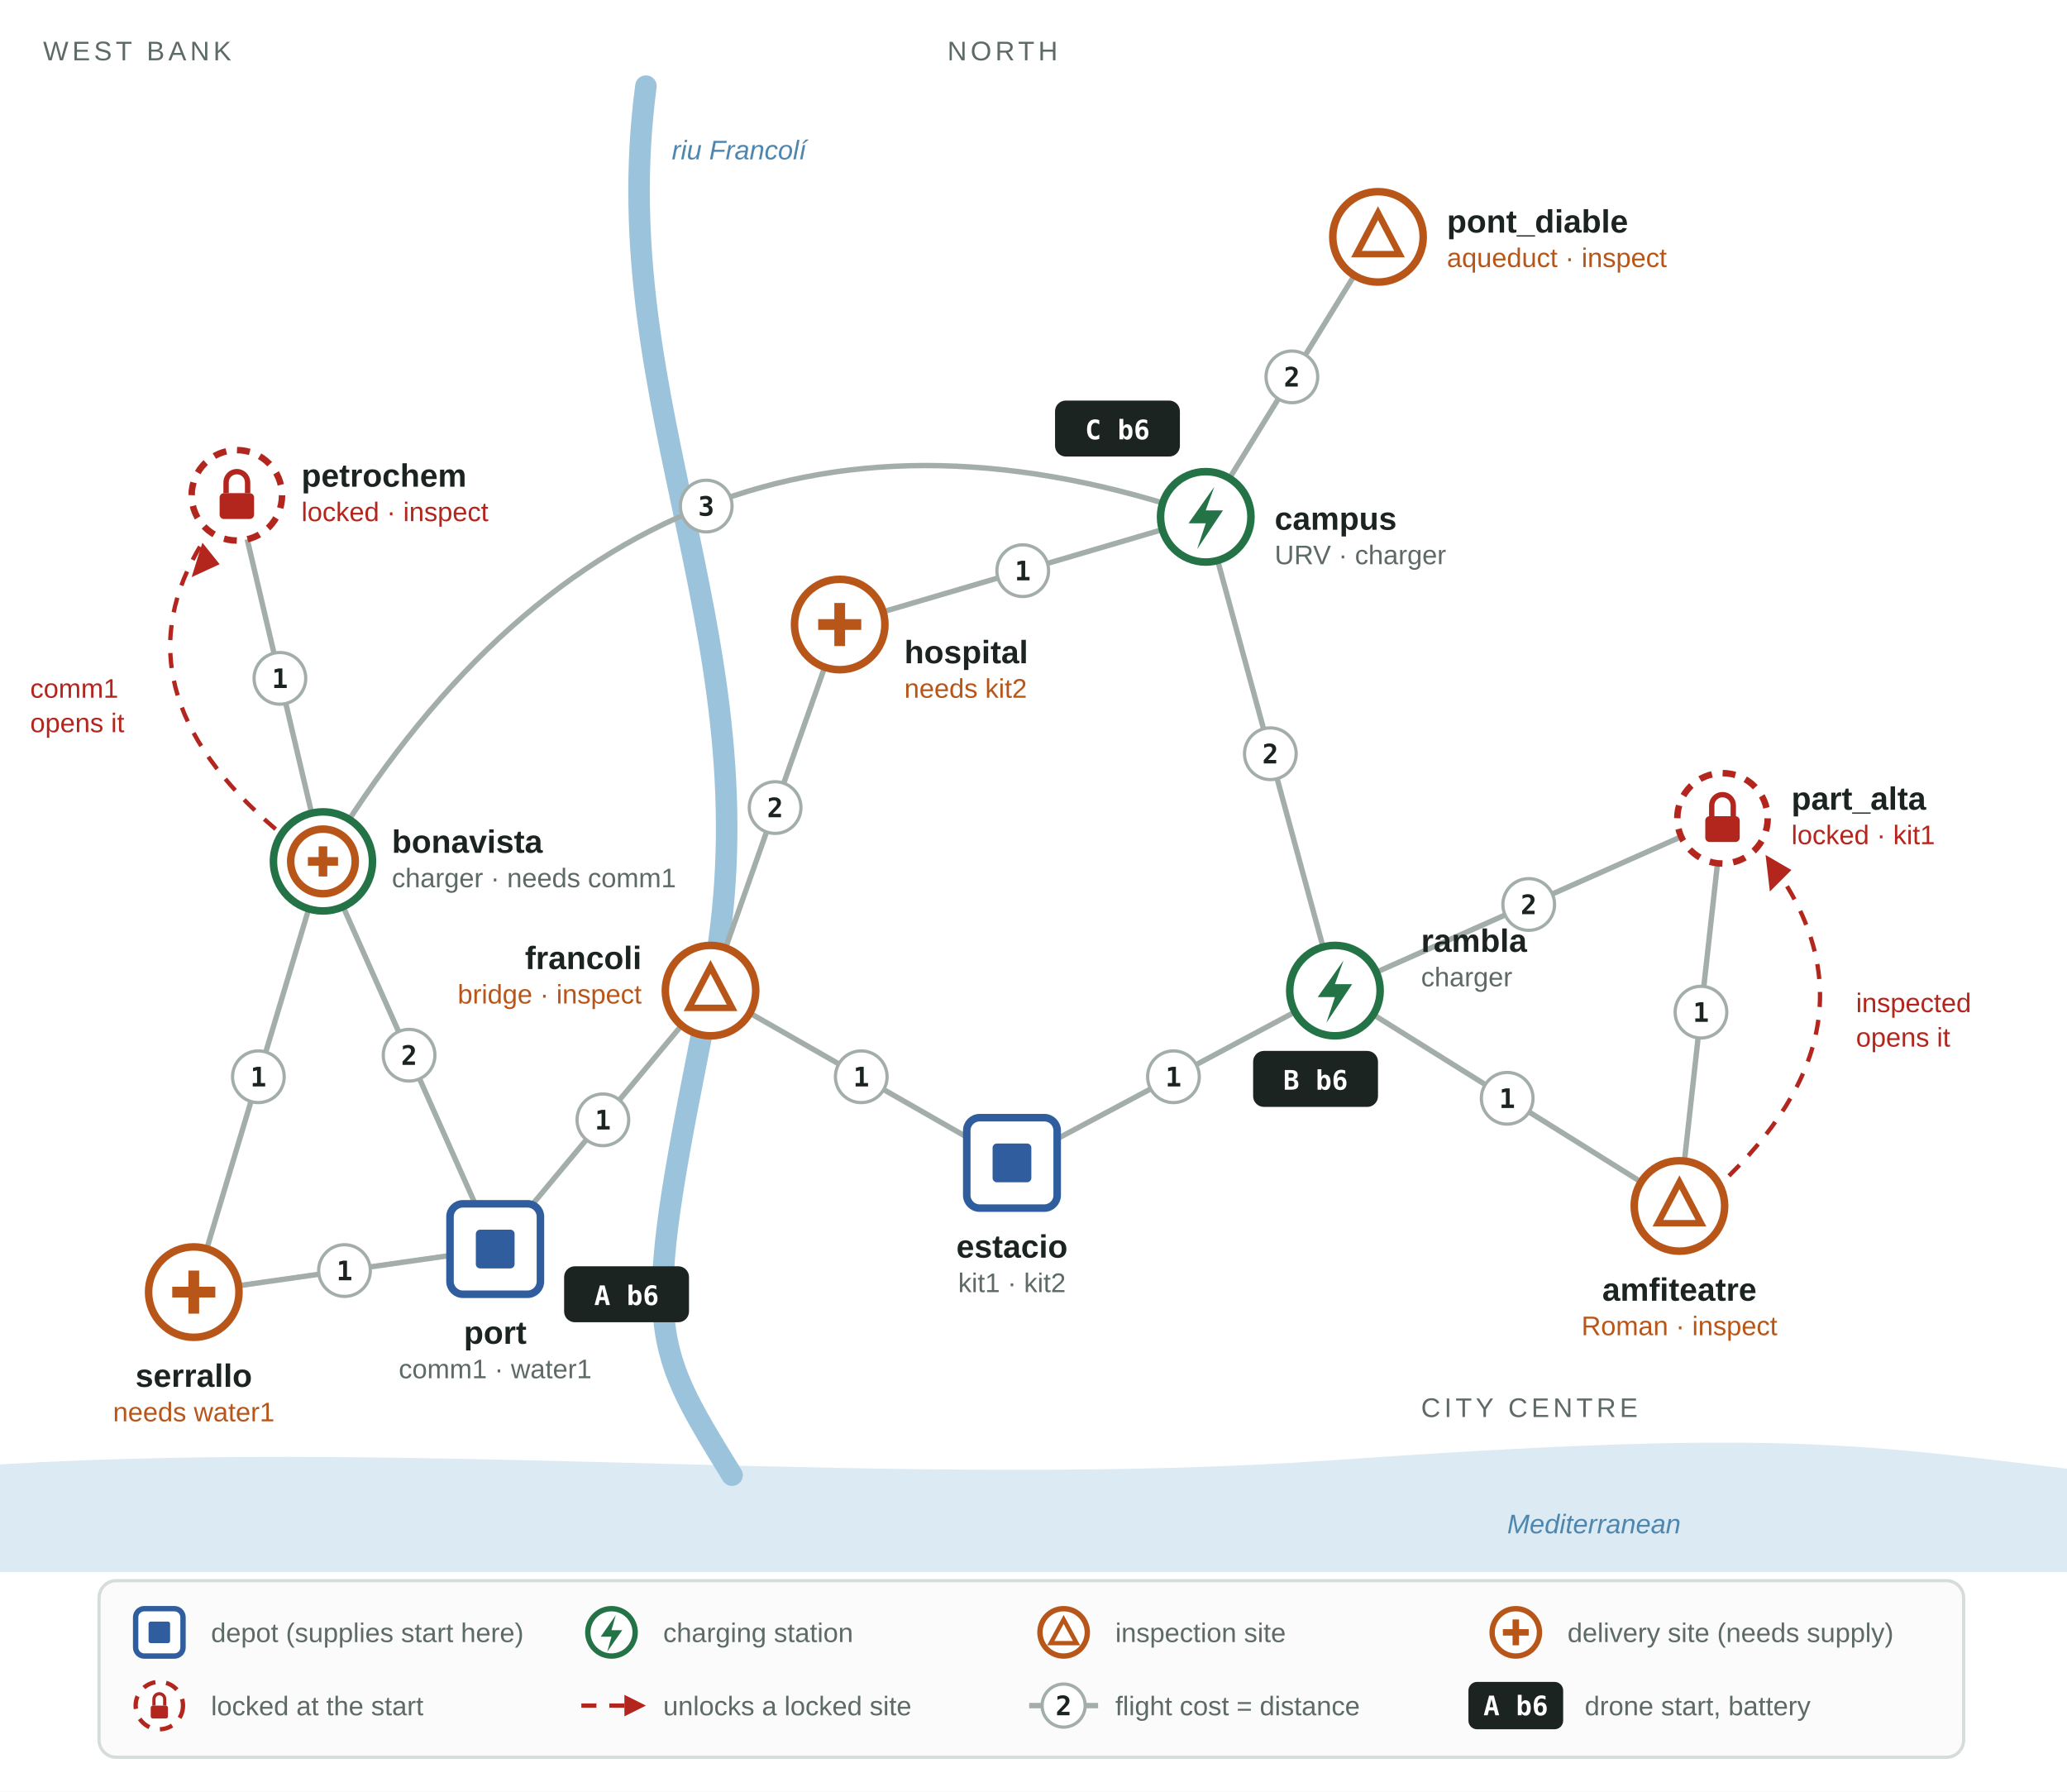
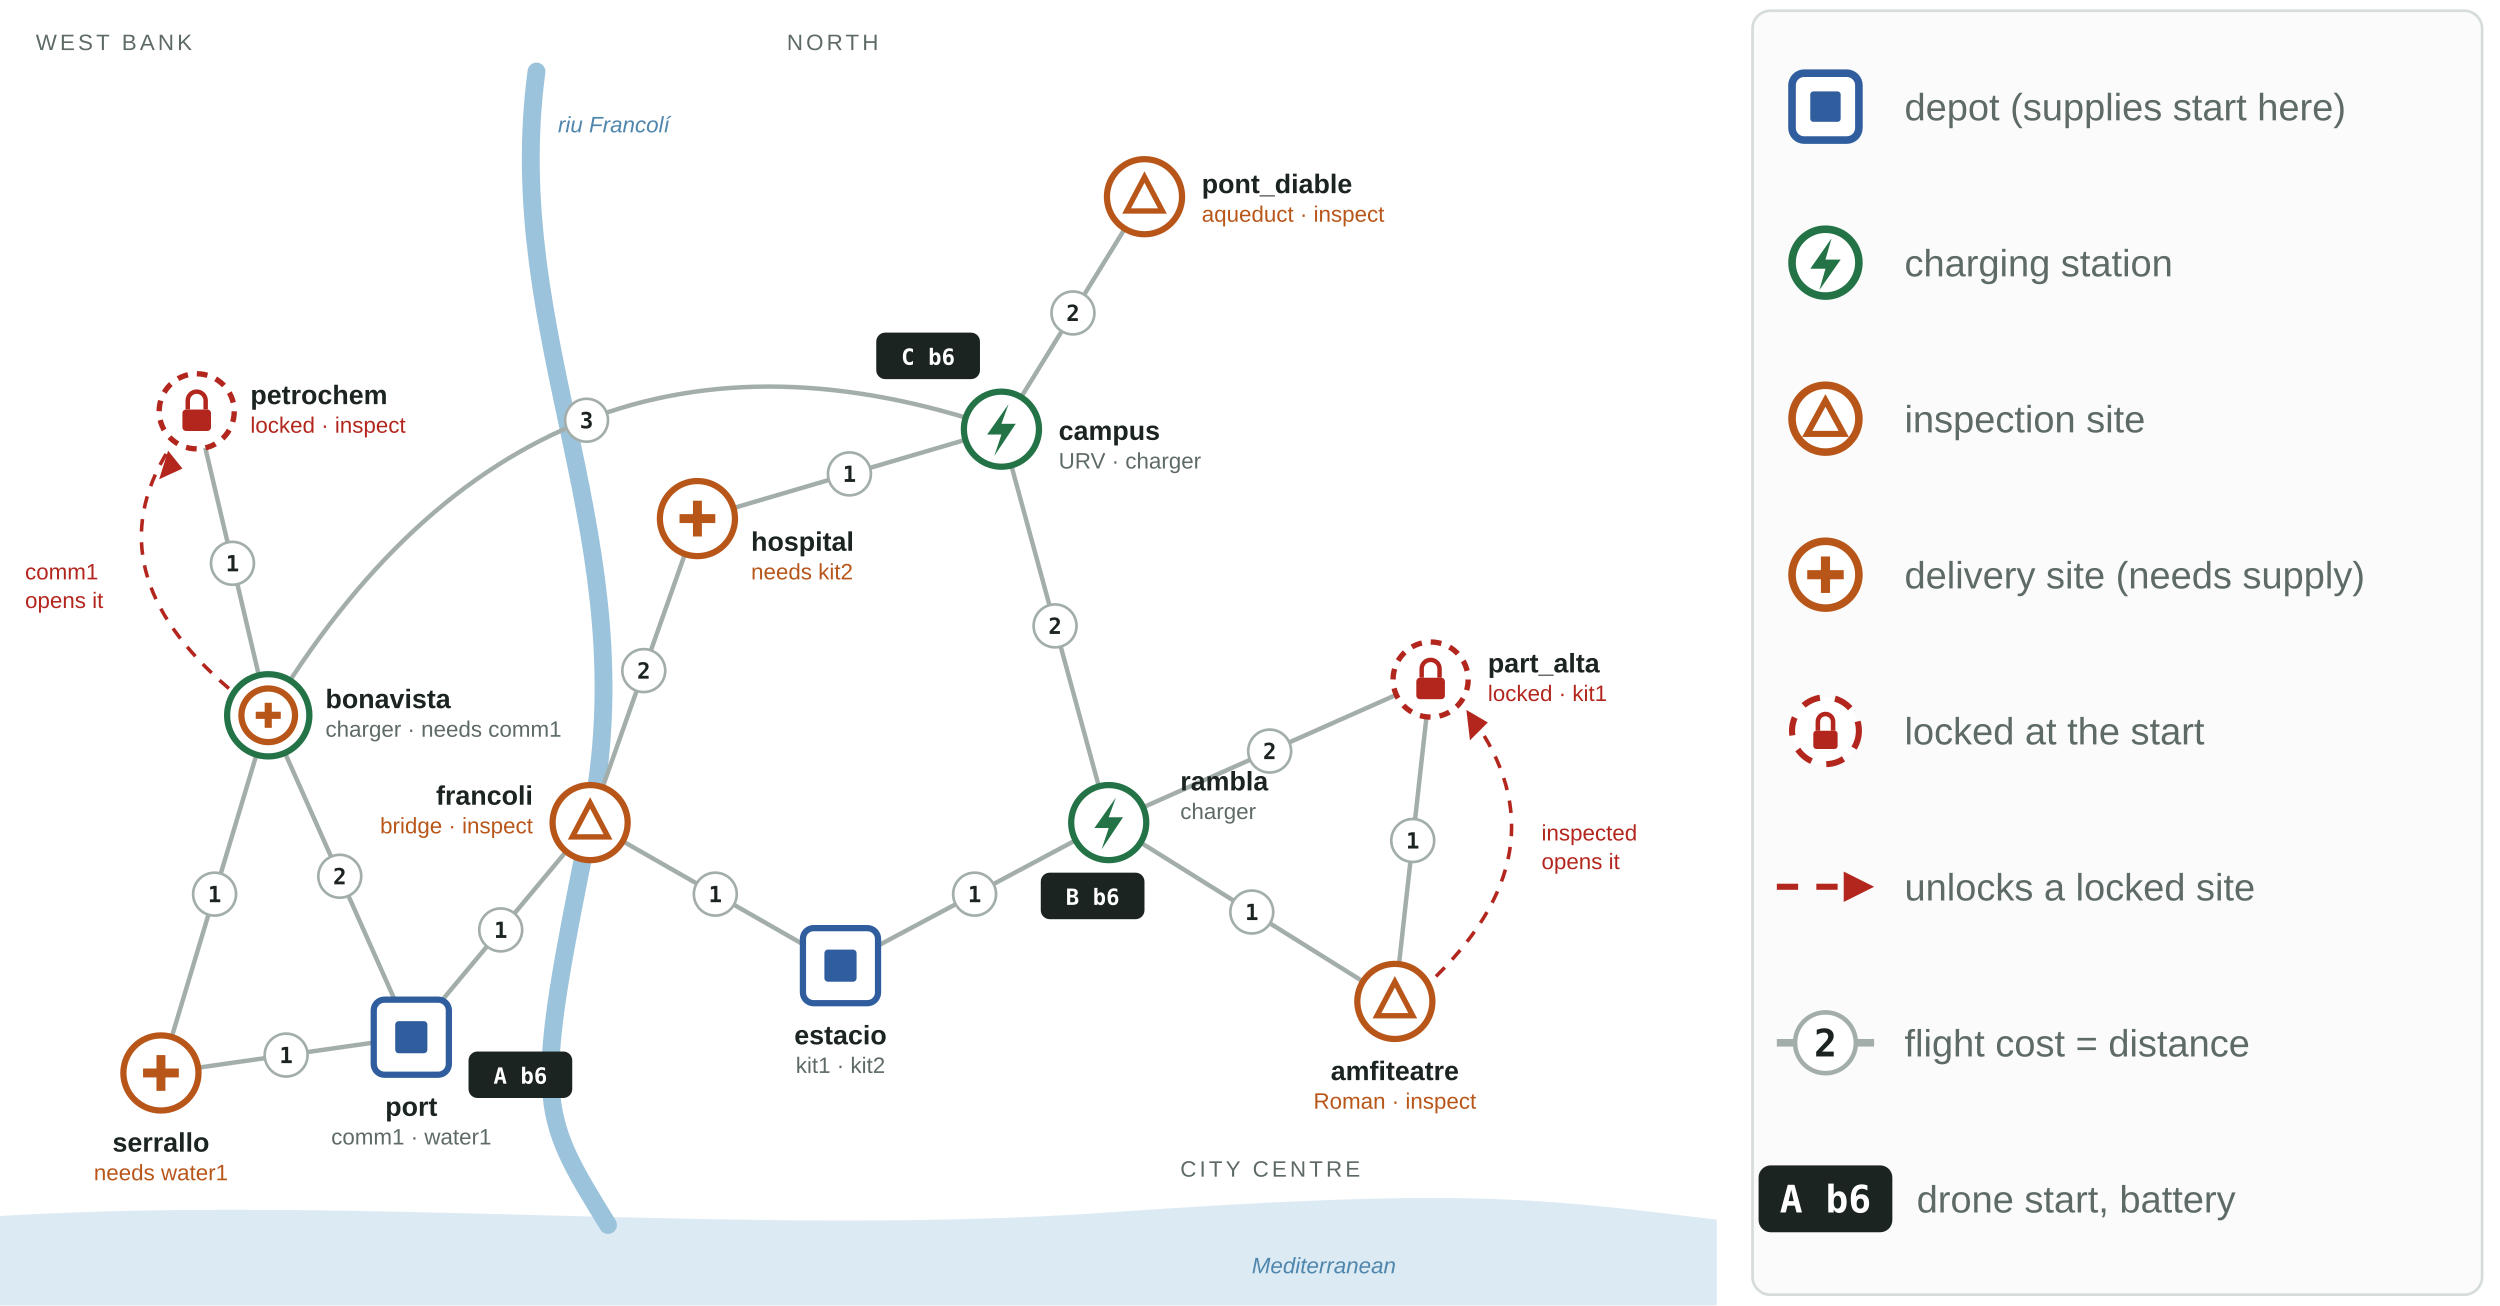
- <svg xmlns="http://www.w3.org/2000/svg" viewBox="0 -40 960 832" font-family="Atkinson Hyperlegible, Segoe UI, Arial, sans-serif">
+ <svg xmlns="http://www.w3.org/2000/svg" viewBox="0 -40 1398 730" font-family="Atkinson Hyperlegible, Segoe UI, Arial, sans-serif">
  <style>
    .bg { fill: #ffffff; }
    .sea { fill: #dceaf3; }
    .river { stroke: #9cc3dc; stroke-width: 10; fill: none; stroke-linecap: round; }
    .edge { stroke: #a3aeaa; stroke-width: 2.5; fill: none; }
    .wbg { fill: #ffffff; stroke: #a3aeaa; stroke-width: 1.5; }
    .w { font-family: JetBrains Mono, Consolas, monospace; font-size: 12.5px; font-weight: 600; fill: #1c2421; }
    .lbl { font-size: 15px; font-weight: 700; fill: #1c2421; }
    .sub { font-size: 12.5px; fill: #5d6a65; }
    .region { font-size: 12.5px; letter-spacing: 0.14em; fill: #5d6a65; }
    .water { font-size: 12.5px; font-style: italic; fill: #4f86ad; }
    .node { fill: #ffffff; stroke-width: 3.5; }
    .depot { stroke: #2f5d9e; }
    .charger { stroke: #237347; }
    .mission { stroke: #b8561a; }
    .locked { stroke: #b3261e; stroke-width: 3; stroke-dasharray: 6 5; }
    .f-depot { fill: #2f5d9e; }
    .f-charger { fill: #237347; }
    .f-mission { fill: #b8561a; }
    .f-locked { fill: #b3261e; }
    .s-mission { stroke: #b8561a; }
    .s-locked { stroke: #b3261e; }
    .t-mission { fill: #b8561a; }
    .t-locked { fill: #b3261e; }
    .dep { stroke: #b3261e; stroke-width: 2; stroke-dasharray: 7 6; fill: none; }
    .badge { fill: #1c2421; }
    .badge-t { fill: #ffffff; font-family: JetBrains Mono, Consolas, monospace; font-size: 12.5px; font-weight: 600; }
  </style>
-   <rect class="bg" x="0" y="-40" width="960" height="832" />
+   <rect class="bg" x="0" y="-40" width="1398" height="832" />
  <path class="sea" d="M0 640 C 200 628, 420 652, 620 638 S 860 630, 960 642 L 960 690 L 0 690 Z" />
  <text class="water" x="700" y="672">Mediterranean</text>
  <path class="river" d="M300 0 C 280 150, 362 262, 330 420 S 300 580, 340 645" />
  <text class="water" x="312" y="34">riu Francolí</text>
  <text class="region" x="20" y="-12">WEST BANK</text>
  <text class="region" x="440" y="-12">NORTH</text>
  <text class="region" x="660" y="618">CITY CENTRE</text>
  <line class="edge" x1="230" y1="540" x2="90" y2="560" />
  <line class="edge" x1="230" y1="540" x2="150" y2="360" />
  <line class="edge" x1="90" y1="560" x2="150" y2="360" />
  <line class="edge" x1="150" y1="360" x2="110" y2="190" />
  <line class="edge" x1="230" y1="540" x2="330" y2="420" />
  <line class="edge" x1="330" y1="420" x2="470" y2="500" />
  <line class="edge" x1="390" y1="250" x2="330" y2="420" />
  <line class="edge" x1="470" y1="500" x2="620" y2="420" />
  <line class="edge" x1="620" y1="420" x2="780" y2="520" />
  <line class="edge" x1="780" y1="520" x2="800" y2="340" />
  <line class="edge" x1="620" y1="420" x2="800" y2="340" />
  <line class="edge" x1="620" y1="420" x2="560" y2="200" />
  <line class="edge" x1="560" y1="200" x2="390" y2="250" />
  <line class="edge" x1="560" y1="200" x2="640" y2="70" />
  <path class="edge" d="M150 360 Q 300 110 560 200" />
  <path class="dep" d="M128 345 Q 52 280 94 212" />
  <polygon class="f-locked" points="94,212 89,228 102,222" />
  <text class="sub t-locked" x="14" y="284">comm1</text>
  <text class="sub t-locked" x="14" y="300">opens it</text>
  <path class="dep" d="M803 506 Q 878 432 820 357" />
  <polygon class="f-locked" points="820,357 822,374 832,364" />
  <text class="sub t-locked" x="862" y="430">inspected</text>
  <text class="sub t-locked" x="862" y="446">opens it</text>
  <circle class="wbg" cx="160" cy="550" r="12" />
  <text class="w" x="160" y="554.5" text-anchor="middle">1</text>
  <circle class="wbg" cx="190" cy="450" r="12" />
  <text class="w" x="190" y="454.5" text-anchor="middle">2</text>
  <circle class="wbg" cx="120" cy="460" r="12" />
  <text class="w" x="120" y="464.5" text-anchor="middle">1</text>
  <circle class="wbg" cx="130" cy="275" r="12" />
  <text class="w" x="130" y="279.5" text-anchor="middle">1</text>
  <circle class="wbg" cx="280" cy="480" r="12" />
  <text class="w" x="280" y="484.5" text-anchor="middle">1</text>
  <circle class="wbg" cx="400" cy="460" r="12" />
  <text class="w" x="400" y="464.5" text-anchor="middle">1</text>
  <circle class="wbg" cx="360" cy="335" r="12" />
  <text class="w" x="360" y="339.5" text-anchor="middle">2</text>
  <circle class="wbg" cx="545" cy="460" r="12" />
  <text class="w" x="545" y="464.5" text-anchor="middle">1</text>
  <circle class="wbg" cx="700" cy="470" r="12" />
  <text class="w" x="700" y="474.5" text-anchor="middle">1</text>
  <circle class="wbg" cx="790" cy="430" r="12" />
  <text class="w" x="790" y="434.5" text-anchor="middle">1</text>
  <circle class="wbg" cx="710" cy="380" r="12" />
  <text class="w" x="710" y="384.5" text-anchor="middle">2</text>
  <circle class="wbg" cx="590" cy="310" r="12" />
  <text class="w" x="590" y="314.5" text-anchor="middle">2</text>
  <circle class="wbg" cx="475" cy="225" r="12" />
  <text class="w" x="475" y="229.5" text-anchor="middle">1</text>
  <circle class="wbg" cx="600" cy="135" r="12" />
  <text class="w" x="600" y="139.5" text-anchor="middle">2</text>
  <circle class="wbg" cx="328" cy="195" r="12" />
  <text class="w" x="328" y="199.5" text-anchor="middle">3</text>
  <rect class="node depot" x="209" y="519" width="42" height="42" rx="6" />
  <rect class="f-depot" x="221" y="531" width="18" height="18" rx="2" />
  <text class="lbl" x="230" y="584" text-anchor="middle">port</text>
  <text class="sub" x="230" y="600" text-anchor="middle">comm1 · water1</text>
  <circle class="node mission" cx="90" cy="560" r="21" />
  <path class="s-mission" d="M90 550 v20 M80 560 h20" stroke-width="5" />
  <text class="lbl" x="90" y="604" text-anchor="middle">serrallo</text>
  <text class="sub t-mission" x="90" y="620" text-anchor="middle">needs water1</text>
  <circle class="node charger" cx="150" cy="360" r="23" />
  <circle class="node mission" cx="150" cy="360" r="15" stroke-width="2.5" />
  <path class="s-mission" d="M150 353 v14 M143 360 h14" stroke-width="4" />
  <text class="lbl" x="182" y="356">bonavista</text>
  <text class="sub" x="182" y="372">charger · needs comm1</text>
  <circle class="node locked" cx="110" cy="190" r="21" />
  <rect class="f-locked" x="102" y="189" width="16" height="12" rx="2" />
  <path class="s-locked" d="M105 189 v-5 a5 5 0 0 1 10 0 v5" fill="none" stroke-width="2.5" />
  <text class="lbl" x="140" y="186">petrochem</text>
  <text class="sub t-locked" x="140" y="202">locked · inspect</text>
  <circle class="node mission" cx="330" cy="420" r="21" />
  <polygon points="330,409 340,428 320,428" fill="none" class="s-mission" stroke-width="3" />
  <text class="lbl" x="298" y="410" text-anchor="end">francoli</text>
  <text class="sub t-mission" x="298" y="426" text-anchor="end">bridge · inspect</text>
  <circle class="node mission" cx="390" cy="250" r="21" />
  <path class="s-mission" d="M390 240 v20 M380 250 h20" stroke-width="5" />
  <text class="lbl" x="420" y="268">hospital</text>
  <text class="sub t-mission" x="420" y="284">needs kit2</text>
  <circle class="node charger" cx="560" cy="200" r="21" />
  <polygon class="f-charger" points="564,186 552,203 560,203 556,215 568,197 560,197" />
  <text class="lbl" x="592" y="206">campus</text>
  <text class="sub" x="592" y="222">URV · charger</text>
  <circle class="node mission" cx="640" cy="70" r="21" />
  <polygon points="640,59 650,78 630,78" fill="none" class="s-mission" stroke-width="3" />
  <text class="lbl" x="672" y="68">pont_diable</text>
  <text class="sub t-mission" x="672" y="84">aqueduct · inspect</text>
  <rect class="node depot" x="449" y="479" width="42" height="42" rx="6" />
  <rect class="f-depot" x="461" y="491" width="18" height="18" rx="2" />
  <text class="lbl" x="470" y="544" text-anchor="middle">estacio</text>
  <text class="sub" x="470" y="560" text-anchor="middle">kit1 · kit2</text>
  <circle class="node charger" cx="620" cy="420" r="21" />
  <polygon class="f-charger" points="624,406 612,423 620,423 616,435 628,417 620,417" />
  <text class="lbl" x="660" y="402" text-anchor="start">rambla</text>
  <text class="sub" x="660" y="418">charger</text>
  <circle class="node mission" cx="780" cy="520" r="21" />
  <polygon points="780,509 790,528 770,528" fill="none" class="s-mission" stroke-width="3" />
  <text class="lbl" x="780" y="564" text-anchor="middle">amfiteatre</text>
  <text class="sub t-mission" x="780" y="580" text-anchor="middle">Roman · inspect</text>
  <circle class="node locked" cx="800" cy="340" r="21" />
  <rect class="f-locked" x="792" y="339" width="16" height="12" rx="2" />
  <path class="s-locked" d="M795 339 v-5 a5 5 0 0 1 10 0 v5" fill="none" stroke-width="2.5" />
  <text class="lbl" x="832" y="336">part_alta</text>
  <text class="sub t-locked" x="832" y="352">locked · kit1</text>
  <rect class="badge" x="262" y="548" width="58" height="26" rx="5" />
  <text class="badge-t" x="291" y="566" text-anchor="middle">A b6</text>
  <rect class="badge" x="582" y="448" width="58" height="26" rx="5" />
  <text class="badge-t" x="611" y="466" text-anchor="middle">B b6</text>
  <rect class="badge" x="490" y="146" width="58" height="26" rx="5" />
  <text class="badge-t" x="519" y="164" text-anchor="middle">C b6</text>
-   <g transform="translate(60,718)">
-     <rect x="-14" y="-24" width="866" height="82" rx="8" fill="#fafbfa" stroke="#d5dcd9" stroke-width="1.5" />
-     <rect class="node depot" x="3" y="-11" width="22" height="22" rx="4" style="stroke-width:2.5" />
-     <rect class="f-depot" x="9" y="-5" width="10" height="10" rx="1" />
-     <text class="sub" x="38" y="4.5">depot (supplies start here)</text>
-     <circle class="node charger" cx="224" cy="0" r="11" style="stroke-width:2.5" />
-     <polygon class="f-charger" points="226,-8 219,2 224,2 222,9 229,-1 224,-1" />
-     <text class="sub" x="248" y="4.5">charging station</text>
-     <circle class="node mission" cx="434" cy="0" r="11" style="stroke-width:2.5" />
-     <polygon points="434,-6 440,5 428,5" fill="none" class="s-mission" stroke-width="2" />
-     <text class="sub" x="458" y="4.5">inspection site</text>
-     <circle class="node mission" cx="644" cy="0" r="11" style="stroke-width:2.5" />
-     <path class="s-mission" d="M644 -6 v12 M638 0 h12" stroke-width="3" />
-     <text class="sub" x="668" y="4.5">delivery site (needs supply)</text>
-     <circle class="node locked" cx="14" cy="34" r="11" style="stroke-width:2" />
-     <rect class="f-locked" x="10" y="34" width="8" height="6" rx="1" />
-     <path class="s-locked" d="M11.5 34 v-3 a2.5 2.5 0 0 1 5 0 v3" fill="none" stroke-width="1.5" />
-     <text class="sub" x="38" y="38.5">locked at the start</text>
-     <path class="dep" d="M210 34 h24" />
-     <polygon class="f-locked" points="240,34 230,29 230,39" />
-     <text class="sub" x="248" y="38.5">unlocks a locked site</text>
-     <line class="edge" x1="418" y1="34" x2="450" y2="34" />
-     <circle class="wbg" cx="434" cy="34" r="10" />
-     <text class="w" x="434" y="38.5" text-anchor="middle">2</text>
-     <text class="sub" x="458" y="38.5">flight cost = distance</text>
-     <rect class="badge" x="622" y="23" width="44" height="22" rx="4" />
-     <text class="badge-t" x="644" y="38.5" text-anchor="middle">A b6</text>
-     <text class="sub" x="676" y="38.5">drone start, battery</text>
+   <g transform="translate(980,-34)">
+     <rect x="0" y="0" width="408" height="718" rx="10" fill="#fafbfa" stroke="#d5dcd9" stroke-width="1.5" />
+     <g transform="translate(0,53.625) scale(1.7)">
+       <rect class="node depot" x="13" y="-11" width="22" height="22" rx="4" style="stroke-width:2.5" />
+       <rect class="f-depot" x="19" y="-5" width="10" height="10" rx="1" />
+       <text class="sub" x="50" y="4.5">depot (supplies start here)</text>
+     </g>
+     <g transform="translate(0,140.875) scale(1.7)">
+       <circle class="node charger" cx="24" cy="0" r="11" style="stroke-width:2.5" />
+       <polygon class="f-charger" points="26,-8 19,2 24,2 22,9 29,-1 24,-1" />
+       <text class="sub" x="50" y="4.5">charging station</text>
+     </g>
+     <g transform="translate(0,228.125) scale(1.7)">
+       <circle class="node mission" cx="24" cy="0" r="11" style="stroke-width:2.5" />
+       <polygon points="24,-6 30,5 18,5" fill="none" class="s-mission" stroke-width="2" />
+       <text class="sub" x="50" y="4.5">inspection site</text>
+     </g>
+     <g transform="translate(0,315.375) scale(1.7)">
+       <circle class="node mission" cx="24" cy="0" r="11" style="stroke-width:2.5" />
+       <path class="s-mission" d="M24 -6 v12 M18 0 h12" stroke-width="3" />
+       <text class="sub" x="50" y="4.5">delivery site (needs supply)</text>
+     </g>
+     <g transform="translate(0,402.625) scale(1.7)">
+       <circle class="node locked" cx="24" cy="0" r="11" style="stroke-width:2" />
+       <rect class="f-locked" x="20" y="0" width="8" height="6" rx="1" />
+       <path class="s-locked" d="M21.5 0 v-3 a2.5 2.5 0 0 1 5 0 v3" fill="none" stroke-width="1.5" />
+       <text class="sub" x="50" y="4.5">locked at the start</text>
+     </g>
+     <g transform="translate(0,489.875) scale(1.7)">
+       <path class="dep" d="M8 0 h24" />
+       <polygon class="f-locked" points="40,0 30,-5 30,5" />
+       <text class="sub" x="50" y="4.5">unlocks a locked site</text>
+     </g>
+     <g transform="translate(0,577.125) scale(1.7)">
+       <line class="edge" x1="8" y1="0" x2="40" y2="0" />
+       <circle class="wbg" cx="24" cy="0" r="10" />
+       <text class="w" x="24" y="4.5" text-anchor="middle">2</text>
+       <text class="sub" x="50" y="4.5">flight cost = distance</text>
+     </g>
+     <g transform="translate(0,664.375) scale(1.7)">
+       <rect class="badge" x="2" y="-11" width="44" height="22" rx="4" />
+       <text class="badge-t" x="24" y="4.5" text-anchor="middle">A b6</text>
+       <text class="sub" x="54" y="4.5">drone start, battery</text>
+     </g>
  </g>
</svg>
